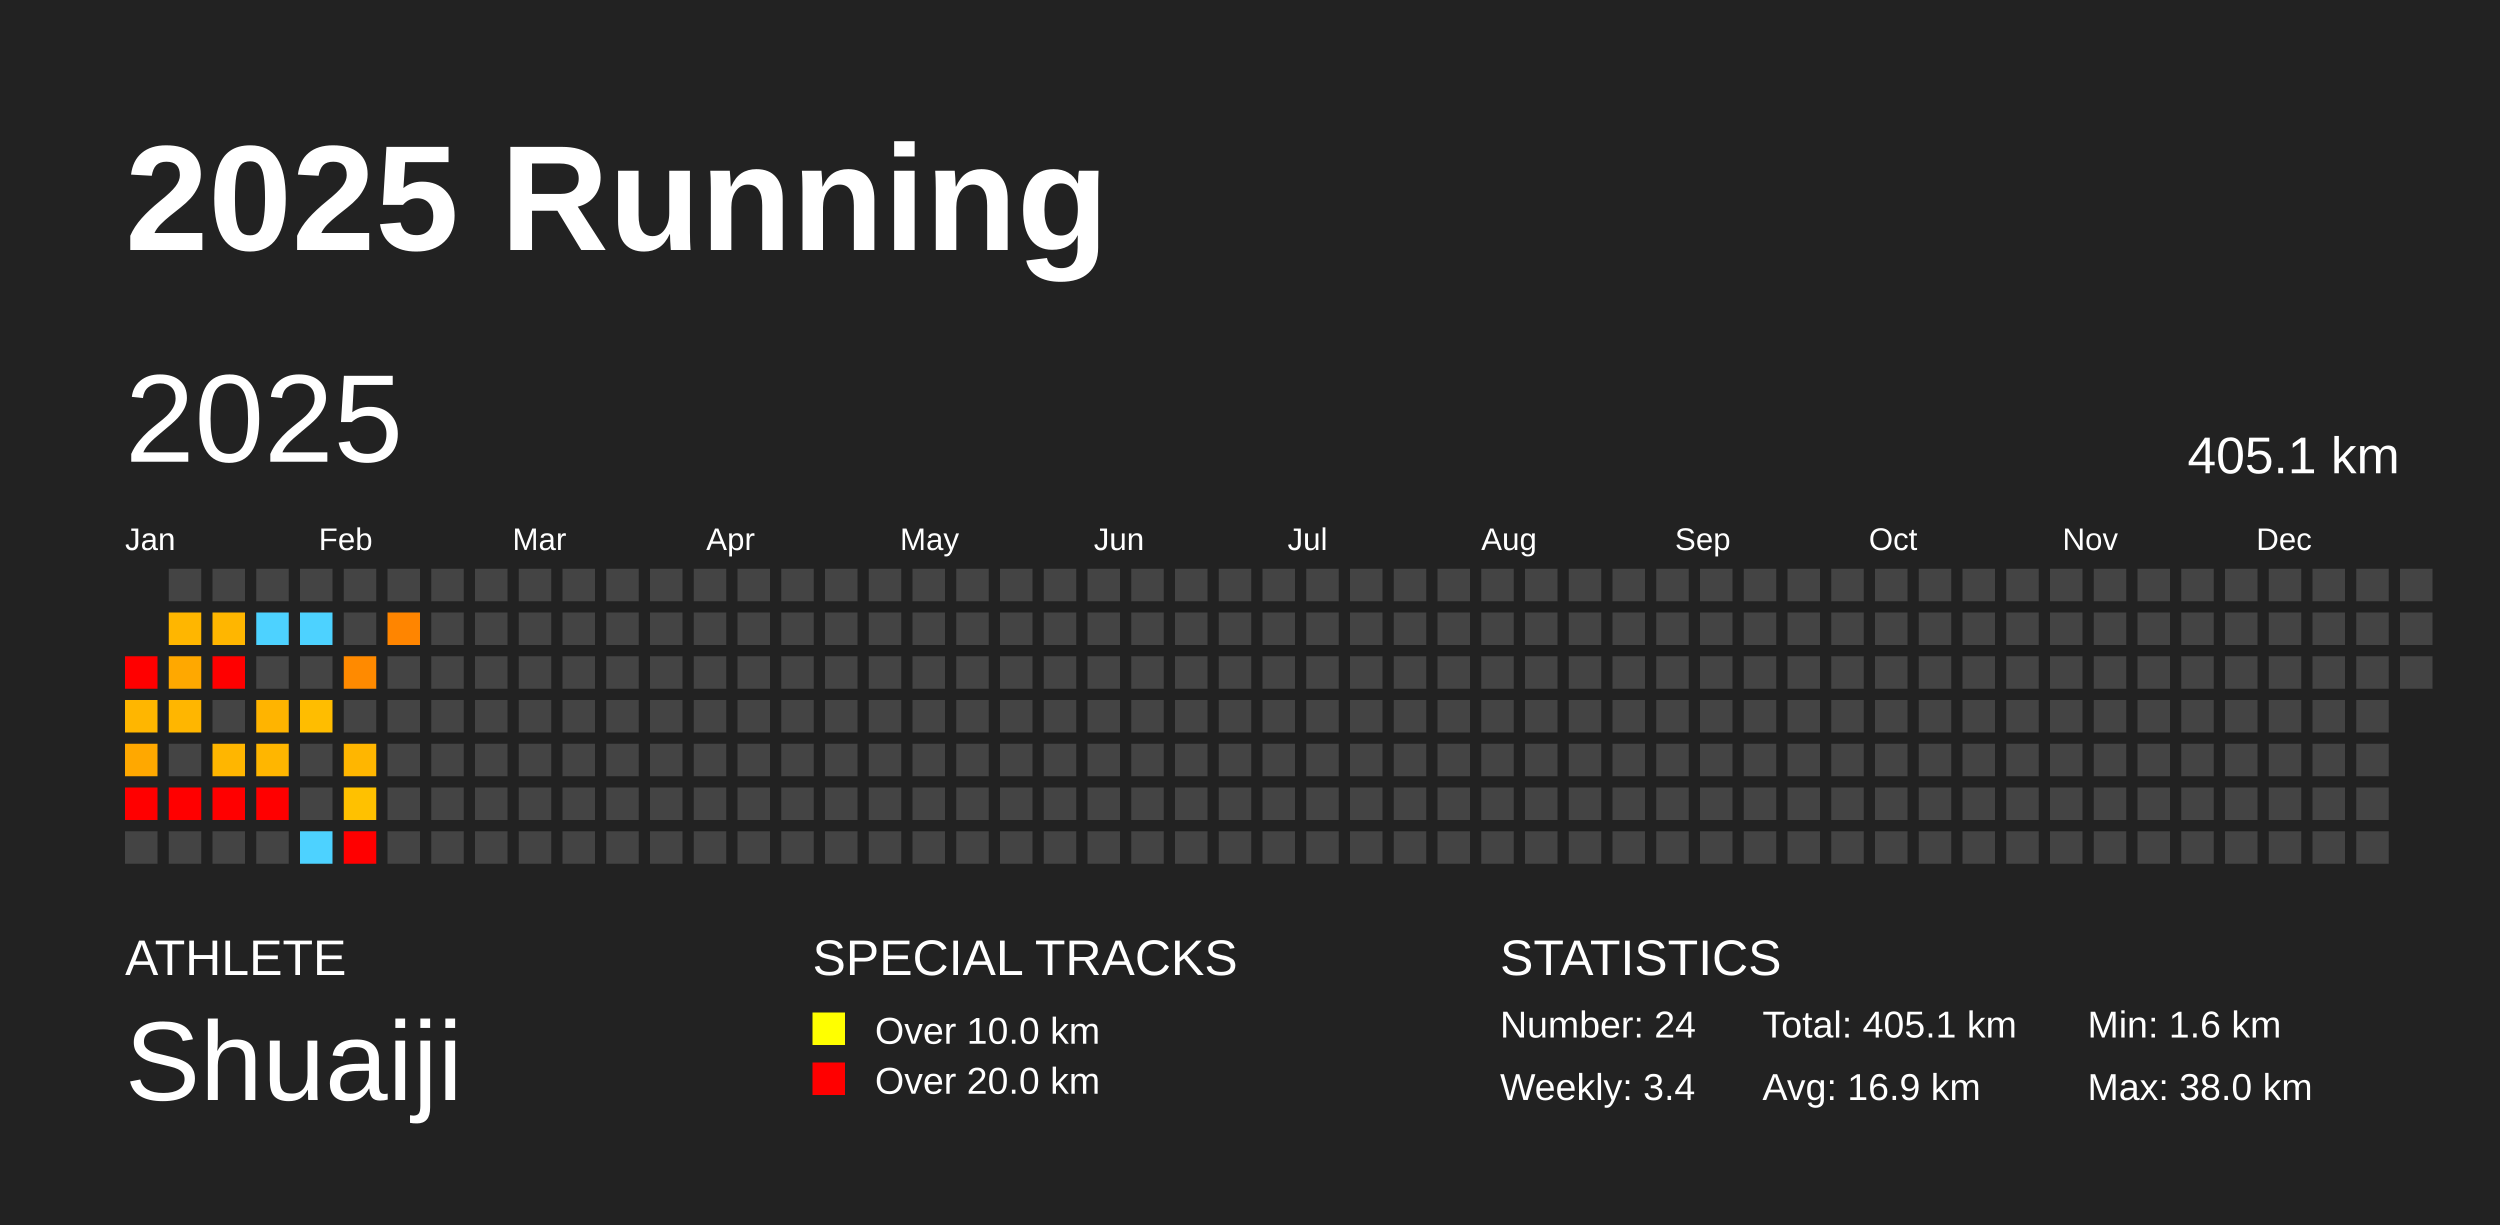
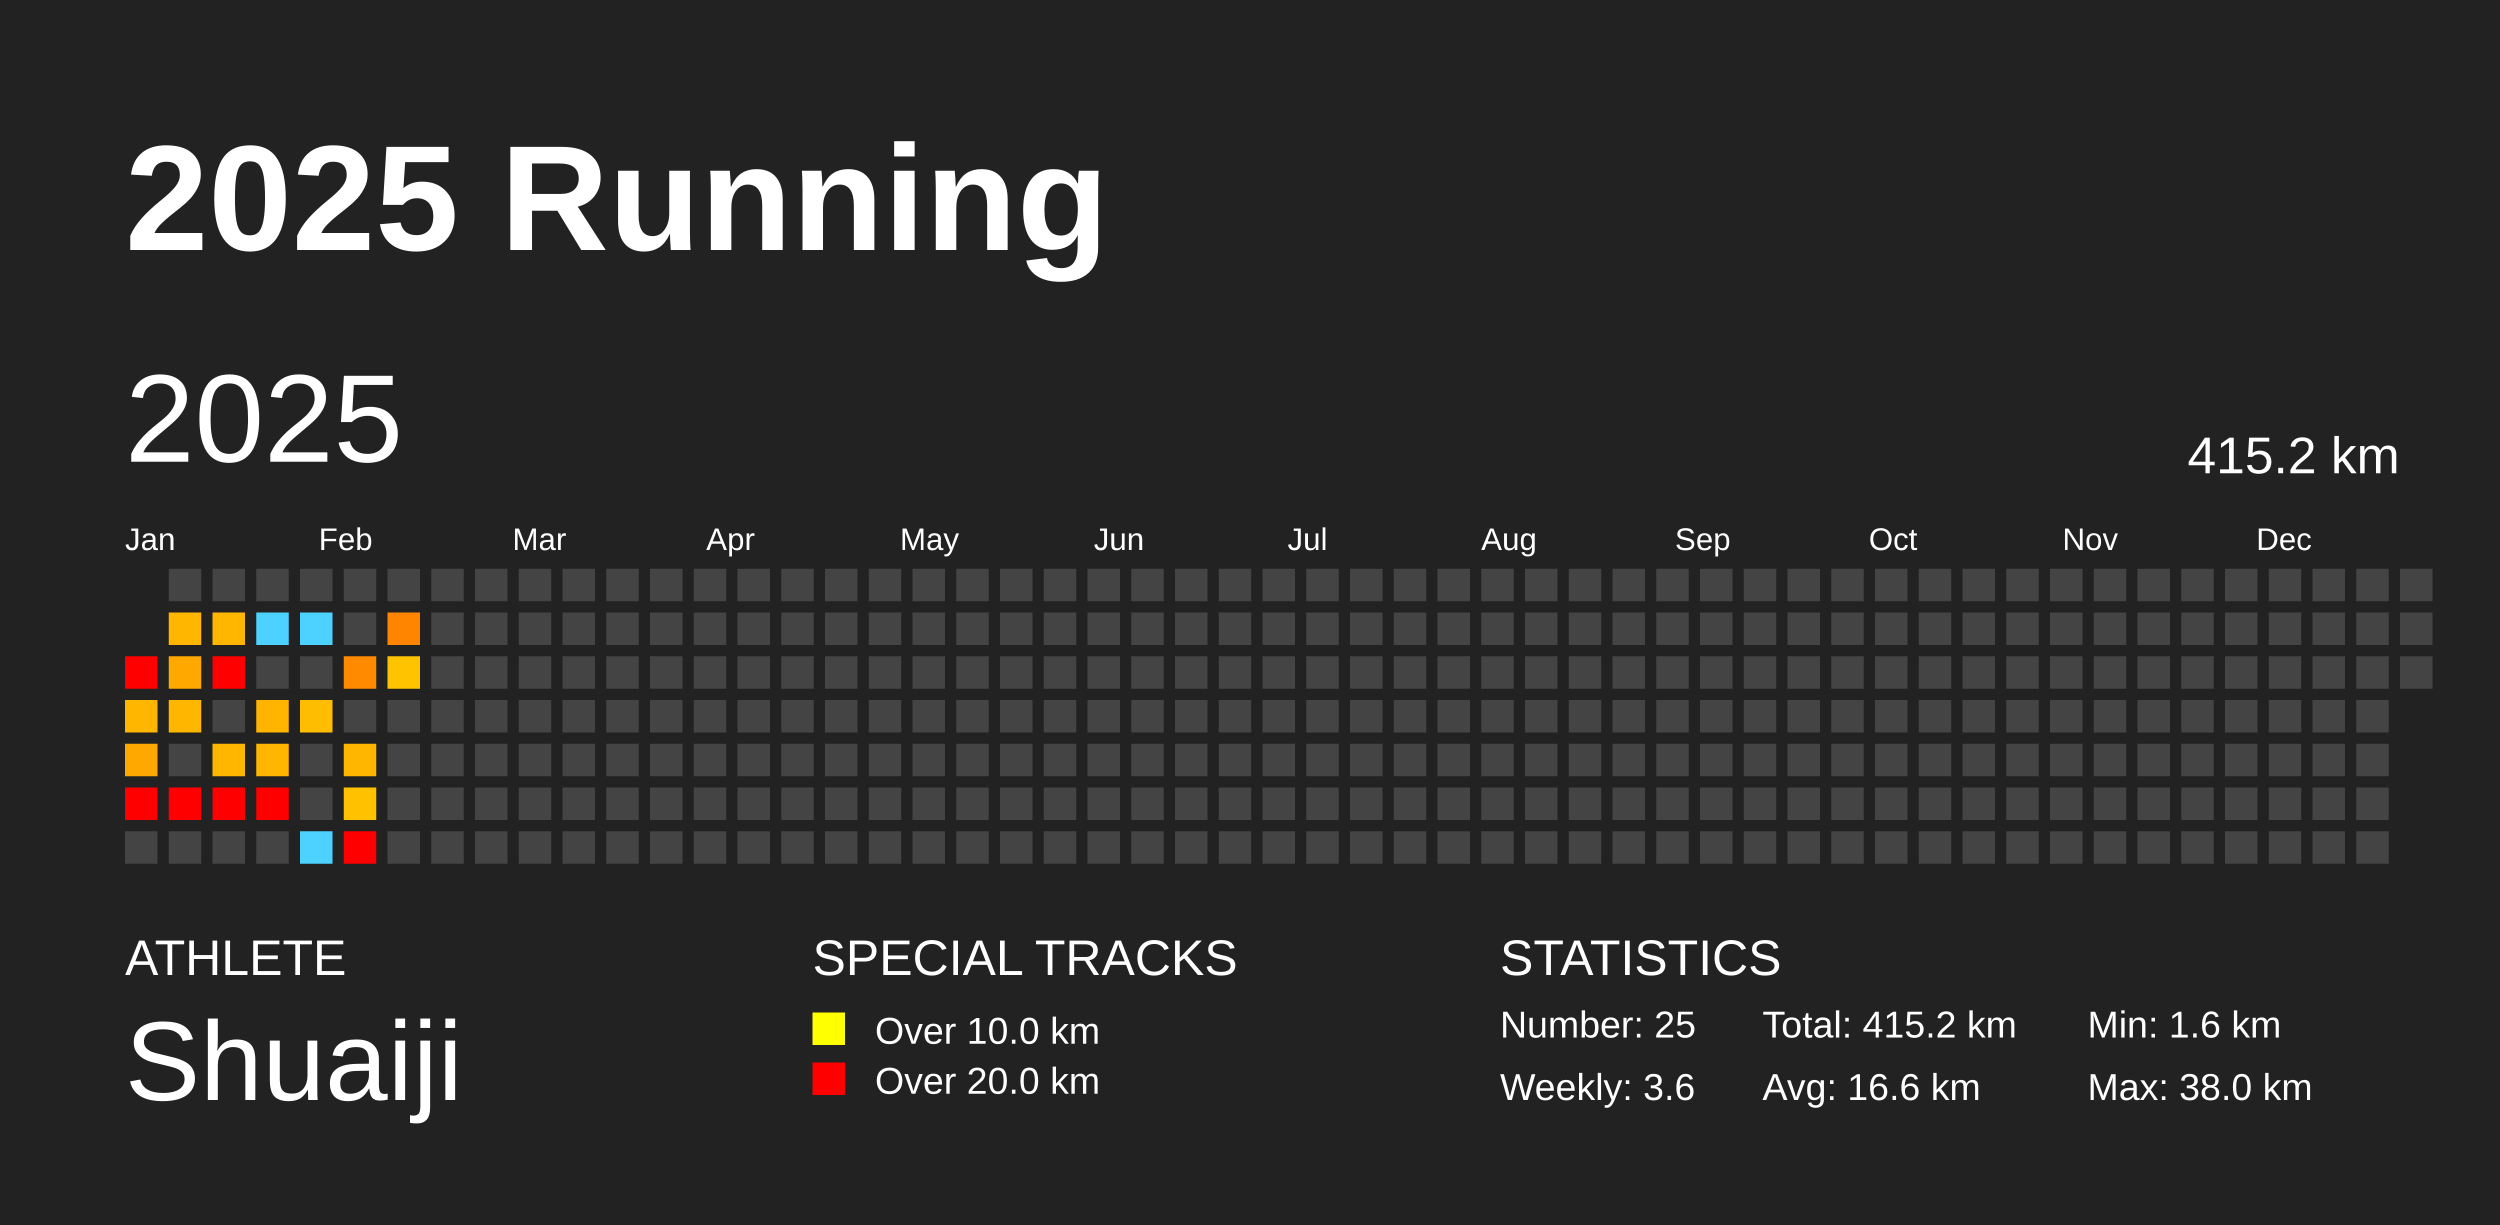
<svg xmlns="http://www.w3.org/2000/svg" baseProfile="full" height="98mm" version="1.1" viewBox="0,0,200,98" width="200mm">
  <defs />
  <rect fill="#222222" height="98" width="200" x="0" y="0" />
  <text fill="#FFFFFF" style="font-size:12px; font-family:Arial; font-weight:bold;" x="10" y="20">2025 Running</text>
  <text fill="#FFFFFF" style="font-size:4px; font-family:Arial" x="10" y="78">ATHLETE</text>
  <text fill="#FFFFFF" style="font-size:9px; font-family:Arial" x="10" y="88">Shuaiji</text>
  <text fill="#FFFFFF" style="font-size:4px; font-family:Arial" x="65" y="78">SPECIAL TRACKS</text>
  <rect fill="yellow" height="2.6" width="2.6" x="65" y="81" />
  <text fill="#FFFFFF" style="font-size:3px; font-family:Arial" x="70" y="83.5">Over 10.0 km</text>
  <rect fill="red" height="2.6" width="2.6" x="65" y="85" />
  <text fill="#FFFFFF" style="font-size:3px; font-family:Arial" x="70" y="87.5">Over 20.0 km</text>
  <text fill="#FFFFFF" style="font-size:4px; font-family:Arial" x="120" y="78">STATISTICS</text>
-   <text fill="#FFFFFF" style="font-size:3px; font-family:Arial" x="120" y="83">Number: 24</text>
-   <text fill="#FFFFFF" style="font-size:3px; font-family:Arial" x="120" y="88">Weekly: 3.4</text>
-   <text fill="#FFFFFF" style="font-size:3px; font-family:Arial" x="141" y="83">Total: 405.1 km</text>
-   <text fill="#FFFFFF" style="font-size:3px; font-family:Arial" x="141" y="88">Avg: 16.9 km</text>
+   <text fill="#FFFFFF" style="font-size:3px; font-family:Arial" x="120" y="83">Number: 25</text>
+   <text fill="#FFFFFF" style="font-size:3px; font-family:Arial" x="120" y="88">Weekly: 3.6</text>
+   <text fill="#FFFFFF" style="font-size:3px; font-family:Arial" x="141" y="83">Total: 415.2 km</text>
+   <text fill="#FFFFFF" style="font-size:3px; font-family:Arial" x="141" y="88">Avg: 16.6 km</text>
  <text fill="#FFFFFF" style="font-size:3px; font-family:Arial" x="167" y="83">Min: 1.6 km</text>
  <text fill="#FFFFFF" style="font-size:3px; font-family:Arial" x="167" y="88">Max: 38.0 km</text>
  <text dominant-baseline="hanging" fill="#FFFFFF" style="font-size:10.0px; font-family:Arial;" x="10" y="30">2025</text>
-   <text dominant-baseline="hanging" fill="#FFFFFF" style="font-size:4.125px; font-family:Arial;" x="175" y="35">405.1 km</text>
+   <text dominant-baseline="hanging" fill="#FFFFFF" style="font-size:4.125px; font-family:Arial;" x="175" y="35">415.2 km</text>
  <text fill="#FFFFFF" style="font-size:2.5px; font-family:Arial" x="10.0" y="44">Jan</text>
  <text fill="#FFFFFF" style="font-size:2.5px; font-family:Arial" x="25.5" y="44">Feb</text>
  <text fill="#FFFFFF" style="font-size:2.5px; font-family:Arial" x="41.0" y="44">Mar</text>
  <text fill="#FFFFFF" style="font-size:2.5px; font-family:Arial" x="56.5" y="44">Apr</text>
  <text fill="#FFFFFF" style="font-size:2.5px; font-family:Arial" x="72.0" y="44">May</text>
  <text fill="#FFFFFF" style="font-size:2.5px; font-family:Arial" x="87.5" y="44">Jun</text>
  <text fill="#FFFFFF" style="font-size:2.5px; font-family:Arial" x="103.0" y="44">Jul</text>
  <text fill="#FFFFFF" style="font-size:2.5px; font-family:Arial" x="118.5" y="44">Aug</text>
  <text fill="#FFFFFF" style="font-size:2.5px; font-family:Arial" x="134.0" y="44">Sep</text>
  <text fill="#FFFFFF" style="font-size:2.5px; font-family:Arial" x="149.5" y="44">Oct</text>
  <text fill="#FFFFFF" style="font-size:2.5px; font-family:Arial" x="165.0" y="44">Nov</text>
  <text fill="#FFFFFF" style="font-size:2.5px; font-family:Arial" x="180.5" y="44">Dec</text>
  <rect fill="red" height="2.6" width="2.6" x="10.0" y="52.5" />
  <rect fill="#ffb600" height="2.6" width="2.6" x="10.0" y="56.0" />
  <rect fill="#ffa800" height="2.6" width="2.6" x="10.0" y="59.5" />
  <rect fill="red" height="2.6" width="2.6" x="10.0" y="63.0" />
  <rect fill="#444444" height="2.6" width="2.6" x="10.0" y="66.5" />
  <rect fill="#444444" height="2.6" width="2.6" x="13.5" y="45.5" />
  <rect fill="#ffb600" height="2.6" width="2.6" x="13.5" y="49.0" />
  <rect fill="#ffa800" height="2.6" width="2.6" x="13.5" y="52.5" />
  <rect fill="#ffb600" height="2.6" width="2.6" x="13.5" y="56.0" />
  <rect fill="#444444" height="2.6" width="2.6" x="13.5" y="59.5" />
  <rect fill="red" height="2.6" width="2.6" x="13.5" y="63.0" />
  <rect fill="#444444" height="2.6" width="2.6" x="13.5" y="66.5" />
  <rect fill="#444444" height="2.6" width="2.6" x="17.0" y="45.5" />
  <rect fill="#ffb600" height="2.6" width="2.6" x="17.0" y="49.0" />
  <rect fill="red" height="2.6" width="2.6" x="17.0" y="52.5" />
  <rect fill="#444444" height="2.6" width="2.6" x="17.0" y="56.0" />
  <rect fill="#ffb600" height="2.6" width="2.6" x="17.0" y="59.5" />
  <rect fill="red" height="2.6" width="2.6" x="17.0" y="63.0" />
  <rect fill="#444444" height="2.6" width="2.6" x="17.0" y="66.5" />
  <rect fill="#444444" height="2.6" width="2.6" x="20.5" y="45.5" />
  <rect fill="#4dd2ff" height="2.6" width="2.6" x="20.5" y="49.0" />
  <rect fill="#444444" height="2.6" width="2.6" x="20.5" y="52.5" />
  <rect fill="#ffb400" height="2.6" width="2.6" x="20.5" y="56.0" />
  <rect fill="#ffb600" height="2.6" width="2.6" x="20.5" y="59.5" />
  <rect fill="red" height="2.6" width="2.6" x="20.5" y="63.0" />
  <rect fill="#444444" height="2.6" width="2.6" x="20.5" y="66.5" />
  <rect fill="#444444" height="2.6" width="2.6" x="24.0" y="45.5" />
  <rect fill="#4dd2ff" height="2.6" width="2.6" x="24.0" y="49.0" />
  <rect fill="#444444" height="2.6" width="2.6" x="24.0" y="52.5" />
  <rect fill="#ffbd00" height="2.6" width="2.6" x="24.0" y="56.0" />
  <rect fill="#444444" height="2.6" width="2.6" x="24.0" y="59.5" />
  <rect fill="#444444" height="2.6" width="2.6" x="24.0" y="63.0" />
  <rect fill="#4dd2ff" height="2.6" width="2.6" x="24.0" y="66.5" />
  <rect fill="#444444" height="2.6" width="2.6" x="27.5" y="45.5" />
  <rect fill="#444444" height="2.6" width="2.6" x="27.5" y="49.0" />
  <rect fill="#ff8a00" height="2.6" width="2.6" x="27.5" y="52.5" />
  <rect fill="#444444" height="2.6" width="2.6" x="27.5" y="56.0" />
  <rect fill="#ffb600" height="2.6" width="2.6" x="27.5" y="59.5" />
  <rect fill="#ffc100" height="2.6" width="2.6" x="27.5" y="63.0" />
  <rect fill="red" height="2.6" width="2.6" x="27.5" y="66.5" />
  <rect fill="#444444" height="2.6" width="2.6" x="31.0" y="45.5" />
  <rect fill="#ff8500" height="2.6" width="2.6" x="31.0" y="49.0" />
-   <rect fill="#444444" height="2.6" width="2.6" x="31.0" y="52.5" />
+   <rect fill="#ffc300" height="2.6" width="2.6" x="31.0" y="52.5" />
  <rect fill="#444444" height="2.6" width="2.6" x="31.0" y="56.0" />
  <rect fill="#444444" height="2.6" width="2.6" x="31.0" y="59.5" />
  <rect fill="#444444" height="2.6" width="2.6" x="31.0" y="63.0" />
  <rect fill="#444444" height="2.6" width="2.6" x="31.0" y="66.5" />
  <rect fill="#444444" height="2.6" width="2.6" x="34.5" y="45.5" />
  <rect fill="#444444" height="2.6" width="2.6" x="34.5" y="49.0" />
  <rect fill="#444444" height="2.6" width="2.6" x="34.5" y="52.5" />
  <rect fill="#444444" height="2.6" width="2.6" x="34.5" y="56.0" />
  <rect fill="#444444" height="2.6" width="2.6" x="34.5" y="59.5" />
  <rect fill="#444444" height="2.6" width="2.6" x="34.5" y="63.0" />
  <rect fill="#444444" height="2.6" width="2.6" x="34.5" y="66.5" />
  <rect fill="#444444" height="2.6" width="2.6" x="38.0" y="45.5" />
  <rect fill="#444444" height="2.6" width="2.6" x="38.0" y="49.0" />
  <rect fill="#444444" height="2.6" width="2.6" x="38.0" y="52.5" />
  <rect fill="#444444" height="2.6" width="2.6" x="38.0" y="56.0" />
  <rect fill="#444444" height="2.6" width="2.6" x="38.0" y="59.5" />
  <rect fill="#444444" height="2.6" width="2.6" x="38.0" y="63.0" />
  <rect fill="#444444" height="2.6" width="2.6" x="38.0" y="66.5" />
  <rect fill="#444444" height="2.6" width="2.6" x="41.5" y="45.5" />
  <rect fill="#444444" height="2.6" width="2.6" x="41.5" y="49.0" />
  <rect fill="#444444" height="2.6" width="2.6" x="41.5" y="52.5" />
  <rect fill="#444444" height="2.6" width="2.6" x="41.5" y="56.0" />
  <rect fill="#444444" height="2.6" width="2.6" x="41.5" y="59.5" />
  <rect fill="#444444" height="2.6" width="2.6" x="41.5" y="63.0" />
  <rect fill="#444444" height="2.6" width="2.6" x="41.5" y="66.5" />
  <rect fill="#444444" height="2.6" width="2.6" x="45.0" y="45.5" />
  <rect fill="#444444" height="2.6" width="2.6" x="45.0" y="49.0" />
  <rect fill="#444444" height="2.6" width="2.6" x="45.0" y="52.5" />
  <rect fill="#444444" height="2.6" width="2.6" x="45.0" y="56.0" />
  <rect fill="#444444" height="2.6" width="2.6" x="45.0" y="59.5" />
  <rect fill="#444444" height="2.6" width="2.6" x="45.0" y="63.0" />
  <rect fill="#444444" height="2.6" width="2.6" x="45.0" y="66.5" />
  <rect fill="#444444" height="2.6" width="2.6" x="48.5" y="45.5" />
  <rect fill="#444444" height="2.6" width="2.6" x="48.5" y="49.0" />
  <rect fill="#444444" height="2.6" width="2.6" x="48.5" y="52.5" />
  <rect fill="#444444" height="2.6" width="2.6" x="48.5" y="56.0" />
  <rect fill="#444444" height="2.6" width="2.6" x="48.5" y="59.5" />
  <rect fill="#444444" height="2.6" width="2.6" x="48.5" y="63.0" />
  <rect fill="#444444" height="2.6" width="2.6" x="48.5" y="66.5" />
  <rect fill="#444444" height="2.6" width="2.6" x="52.0" y="45.5" />
  <rect fill="#444444" height="2.6" width="2.6" x="52.0" y="49.0" />
  <rect fill="#444444" height="2.6" width="2.6" x="52.0" y="52.5" />
  <rect fill="#444444" height="2.6" width="2.6" x="52.0" y="56.0" />
  <rect fill="#444444" height="2.6" width="2.6" x="52.0" y="59.5" />
  <rect fill="#444444" height="2.6" width="2.6" x="52.0" y="63.0" />
  <rect fill="#444444" height="2.6" width="2.6" x="52.0" y="66.5" />
  <rect fill="#444444" height="2.6" width="2.6" x="55.5" y="45.5" />
  <rect fill="#444444" height="2.6" width="2.6" x="55.5" y="49.0" />
  <rect fill="#444444" height="2.6" width="2.6" x="55.5" y="52.5" />
  <rect fill="#444444" height="2.6" width="2.6" x="55.5" y="56.0" />
  <rect fill="#444444" height="2.6" width="2.6" x="55.5" y="59.5" />
  <rect fill="#444444" height="2.6" width="2.6" x="55.5" y="63.0" />
  <rect fill="#444444" height="2.6" width="2.6" x="55.5" y="66.5" />
  <rect fill="#444444" height="2.6" width="2.6" x="59.0" y="45.5" />
  <rect fill="#444444" height="2.6" width="2.6" x="59.0" y="49.0" />
  <rect fill="#444444" height="2.6" width="2.6" x="59.0" y="52.5" />
  <rect fill="#444444" height="2.6" width="2.6" x="59.0" y="56.0" />
  <rect fill="#444444" height="2.6" width="2.6" x="59.0" y="59.5" />
  <rect fill="#444444" height="2.6" width="2.6" x="59.0" y="63.0" />
  <rect fill="#444444" height="2.6" width="2.6" x="59.0" y="66.5" />
  <rect fill="#444444" height="2.6" width="2.6" x="62.5" y="45.5" />
  <rect fill="#444444" height="2.6" width="2.6" x="62.5" y="49.0" />
  <rect fill="#444444" height="2.6" width="2.6" x="62.5" y="52.5" />
  <rect fill="#444444" height="2.6" width="2.6" x="62.5" y="56.0" />
  <rect fill="#444444" height="2.6" width="2.6" x="62.5" y="59.5" />
  <rect fill="#444444" height="2.6" width="2.6" x="62.5" y="63.0" />
  <rect fill="#444444" height="2.6" width="2.6" x="62.5" y="66.5" />
  <rect fill="#444444" height="2.6" width="2.6" x="66.0" y="45.5" />
  <rect fill="#444444" height="2.6" width="2.6" x="66.0" y="49.0" />
  <rect fill="#444444" height="2.6" width="2.6" x="66.0" y="52.5" />
  <rect fill="#444444" height="2.6" width="2.6" x="66.0" y="56.0" />
  <rect fill="#444444" height="2.6" width="2.6" x="66.0" y="59.5" />
  <rect fill="#444444" height="2.6" width="2.6" x="66.0" y="63.0" />
  <rect fill="#444444" height="2.6" width="2.6" x="66.0" y="66.5" />
  <rect fill="#444444" height="2.6" width="2.6" x="69.5" y="45.5" />
  <rect fill="#444444" height="2.6" width="2.6" x="69.5" y="49.0" />
  <rect fill="#444444" height="2.6" width="2.6" x="69.5" y="52.5" />
  <rect fill="#444444" height="2.6" width="2.6" x="69.5" y="56.0" />
  <rect fill="#444444" height="2.6" width="2.6" x="69.5" y="59.5" />
  <rect fill="#444444" height="2.6" width="2.6" x="69.5" y="63.0" />
  <rect fill="#444444" height="2.6" width="2.6" x="69.5" y="66.5" />
  <rect fill="#444444" height="2.6" width="2.6" x="73.0" y="45.5" />
  <rect fill="#444444" height="2.6" width="2.6" x="73.0" y="49.0" />
  <rect fill="#444444" height="2.6" width="2.6" x="73.0" y="52.5" />
  <rect fill="#444444" height="2.6" width="2.6" x="73.0" y="56.0" />
  <rect fill="#444444" height="2.6" width="2.6" x="73.0" y="59.5" />
  <rect fill="#444444" height="2.6" width="2.6" x="73.0" y="63.0" />
  <rect fill="#444444" height="2.6" width="2.6" x="73.0" y="66.5" />
  <rect fill="#444444" height="2.6" width="2.6" x="76.5" y="45.5" />
  <rect fill="#444444" height="2.6" width="2.6" x="76.5" y="49.0" />
  <rect fill="#444444" height="2.6" width="2.6" x="76.5" y="52.5" />
  <rect fill="#444444" height="2.6" width="2.6" x="76.5" y="56.0" />
  <rect fill="#444444" height="2.6" width="2.6" x="76.5" y="59.5" />
  <rect fill="#444444" height="2.6" width="2.6" x="76.5" y="63.0" />
  <rect fill="#444444" height="2.6" width="2.6" x="76.5" y="66.5" />
  <rect fill="#444444" height="2.6" width="2.6" x="80.0" y="45.5" />
  <rect fill="#444444" height="2.6" width="2.6" x="80.0" y="49.0" />
  <rect fill="#444444" height="2.6" width="2.6" x="80.0" y="52.5" />
  <rect fill="#444444" height="2.6" width="2.6" x="80.0" y="56.0" />
  <rect fill="#444444" height="2.6" width="2.6" x="80.0" y="59.5" />
  <rect fill="#444444" height="2.6" width="2.6" x="80.0" y="63.0" />
  <rect fill="#444444" height="2.6" width="2.6" x="80.0" y="66.5" />
  <rect fill="#444444" height="2.6" width="2.6" x="83.5" y="45.5" />
  <rect fill="#444444" height="2.6" width="2.6" x="83.5" y="49.0" />
  <rect fill="#444444" height="2.6" width="2.6" x="83.5" y="52.5" />
  <rect fill="#444444" height="2.6" width="2.6" x="83.5" y="56.0" />
  <rect fill="#444444" height="2.6" width="2.6" x="83.5" y="59.5" />
  <rect fill="#444444" height="2.6" width="2.6" x="83.5" y="63.0" />
  <rect fill="#444444" height="2.6" width="2.6" x="83.5" y="66.5" />
  <rect fill="#444444" height="2.6" width="2.6" x="87.0" y="45.5" />
  <rect fill="#444444" height="2.6" width="2.6" x="87.0" y="49.0" />
  <rect fill="#444444" height="2.6" width="2.6" x="87.0" y="52.5" />
  <rect fill="#444444" height="2.6" width="2.6" x="87.0" y="56.0" />
  <rect fill="#444444" height="2.6" width="2.6" x="87.0" y="59.5" />
  <rect fill="#444444" height="2.6" width="2.6" x="87.0" y="63.0" />
  <rect fill="#444444" height="2.6" width="2.6" x="87.0" y="66.5" />
  <rect fill="#444444" height="2.6" width="2.6" x="90.5" y="45.5" />
  <rect fill="#444444" height="2.6" width="2.6" x="90.5" y="49.0" />
  <rect fill="#444444" height="2.6" width="2.6" x="90.5" y="52.5" />
  <rect fill="#444444" height="2.6" width="2.6" x="90.5" y="56.0" />
  <rect fill="#444444" height="2.6" width="2.6" x="90.5" y="59.5" />
  <rect fill="#444444" height="2.6" width="2.6" x="90.5" y="63.0" />
  <rect fill="#444444" height="2.6" width="2.6" x="90.5" y="66.5" />
  <rect fill="#444444" height="2.6" width="2.6" x="94.0" y="45.5" />
  <rect fill="#444444" height="2.6" width="2.6" x="94.0" y="49.0" />
  <rect fill="#444444" height="2.6" width="2.6" x="94.0" y="52.5" />
  <rect fill="#444444" height="2.6" width="2.6" x="94.0" y="56.0" />
  <rect fill="#444444" height="2.6" width="2.6" x="94.0" y="59.5" />
  <rect fill="#444444" height="2.6" width="2.6" x="94.0" y="63.0" />
  <rect fill="#444444" height="2.6" width="2.6" x="94.0" y="66.5" />
  <rect fill="#444444" height="2.6" width="2.6" x="97.5" y="45.5" />
  <rect fill="#444444" height="2.6" width="2.6" x="97.5" y="49.0" />
  <rect fill="#444444" height="2.6" width="2.6" x="97.5" y="52.5" />
  <rect fill="#444444" height="2.6" width="2.6" x="97.5" y="56.0" />
  <rect fill="#444444" height="2.6" width="2.6" x="97.5" y="59.5" />
  <rect fill="#444444" height="2.6" width="2.6" x="97.5" y="63.0" />
  <rect fill="#444444" height="2.6" width="2.6" x="97.5" y="66.5" />
  <rect fill="#444444" height="2.6" width="2.6" x="101.0" y="45.5" />
  <rect fill="#444444" height="2.6" width="2.6" x="101.0" y="49.0" />
  <rect fill="#444444" height="2.6" width="2.6" x="101.0" y="52.5" />
  <rect fill="#444444" height="2.6" width="2.6" x="101.0" y="56.0" />
  <rect fill="#444444" height="2.6" width="2.6" x="101.0" y="59.5" />
  <rect fill="#444444" height="2.6" width="2.6" x="101.0" y="63.0" />
  <rect fill="#444444" height="2.6" width="2.6" x="101.0" y="66.5" />
  <rect fill="#444444" height="2.6" width="2.6" x="104.5" y="45.5" />
  <rect fill="#444444" height="2.6" width="2.6" x="104.5" y="49.0" />
  <rect fill="#444444" height="2.6" width="2.6" x="104.5" y="52.5" />
  <rect fill="#444444" height="2.6" width="2.6" x="104.5" y="56.0" />
  <rect fill="#444444" height="2.6" width="2.6" x="104.5" y="59.5" />
  <rect fill="#444444" height="2.6" width="2.6" x="104.5" y="63.0" />
  <rect fill="#444444" height="2.6" width="2.6" x="104.5" y="66.5" />
  <rect fill="#444444" height="2.6" width="2.6" x="108.0" y="45.5" />
  <rect fill="#444444" height="2.6" width="2.6" x="108.0" y="49.0" />
  <rect fill="#444444" height="2.6" width="2.6" x="108.0" y="52.5" />
  <rect fill="#444444" height="2.6" width="2.6" x="108.0" y="56.0" />
  <rect fill="#444444" height="2.6" width="2.6" x="108.0" y="59.5" />
  <rect fill="#444444" height="2.6" width="2.6" x="108.0" y="63.0" />
  <rect fill="#444444" height="2.6" width="2.6" x="108.0" y="66.5" />
  <rect fill="#444444" height="2.6" width="2.6" x="111.5" y="45.5" />
  <rect fill="#444444" height="2.6" width="2.6" x="111.5" y="49.0" />
  <rect fill="#444444" height="2.6" width="2.6" x="111.5" y="52.5" />
  <rect fill="#444444" height="2.6" width="2.6" x="111.5" y="56.0" />
  <rect fill="#444444" height="2.6" width="2.6" x="111.5" y="59.5" />
  <rect fill="#444444" height="2.6" width="2.6" x="111.5" y="63.0" />
  <rect fill="#444444" height="2.6" width="2.6" x="111.5" y="66.5" />
  <rect fill="#444444" height="2.6" width="2.6" x="115.0" y="45.5" />
  <rect fill="#444444" height="2.6" width="2.6" x="115.0" y="49.0" />
  <rect fill="#444444" height="2.6" width="2.6" x="115.0" y="52.5" />
  <rect fill="#444444" height="2.6" width="2.6" x="115.0" y="56.0" />
  <rect fill="#444444" height="2.6" width="2.6" x="115.0" y="59.5" />
  <rect fill="#444444" height="2.6" width="2.6" x="115.0" y="63.0" />
  <rect fill="#444444" height="2.6" width="2.6" x="115.0" y="66.5" />
  <rect fill="#444444" height="2.6" width="2.6" x="118.5" y="45.5" />
  <rect fill="#444444" height="2.6" width="2.6" x="118.5" y="49.0" />
  <rect fill="#444444" height="2.6" width="2.6" x="118.5" y="52.5" />
  <rect fill="#444444" height="2.6" width="2.6" x="118.5" y="56.0" />
  <rect fill="#444444" height="2.6" width="2.6" x="118.5" y="59.5" />
  <rect fill="#444444" height="2.6" width="2.6" x="118.5" y="63.0" />
  <rect fill="#444444" height="2.6" width="2.6" x="118.5" y="66.5" />
  <rect fill="#444444" height="2.6" width="2.6" x="122.0" y="45.5" />
  <rect fill="#444444" height="2.6" width="2.6" x="122.0" y="49.0" />
  <rect fill="#444444" height="2.6" width="2.6" x="122.0" y="52.5" />
  <rect fill="#444444" height="2.6" width="2.6" x="122.0" y="56.0" />
  <rect fill="#444444" height="2.6" width="2.6" x="122.0" y="59.5" />
  <rect fill="#444444" height="2.6" width="2.6" x="122.0" y="63.0" />
  <rect fill="#444444" height="2.6" width="2.6" x="122.0" y="66.5" />
  <rect fill="#444444" height="2.6" width="2.6" x="125.5" y="45.5" />
  <rect fill="#444444" height="2.6" width="2.6" x="125.5" y="49.0" />
  <rect fill="#444444" height="2.6" width="2.6" x="125.5" y="52.5" />
  <rect fill="#444444" height="2.6" width="2.6" x="125.5" y="56.0" />
  <rect fill="#444444" height="2.6" width="2.6" x="125.5" y="59.5" />
  <rect fill="#444444" height="2.6" width="2.6" x="125.5" y="63.0" />
  <rect fill="#444444" height="2.6" width="2.6" x="125.5" y="66.5" />
  <rect fill="#444444" height="2.6" width="2.6" x="129.0" y="45.5" />
  <rect fill="#444444" height="2.6" width="2.6" x="129.0" y="49.0" />
  <rect fill="#444444" height="2.6" width="2.6" x="129.0" y="52.5" />
  <rect fill="#444444" height="2.6" width="2.6" x="129.0" y="56.0" />
  <rect fill="#444444" height="2.6" width="2.6" x="129.0" y="59.5" />
  <rect fill="#444444" height="2.6" width="2.6" x="129.0" y="63.0" />
  <rect fill="#444444" height="2.6" width="2.6" x="129.0" y="66.5" />
  <rect fill="#444444" height="2.6" width="2.6" x="132.5" y="45.5" />
  <rect fill="#444444" height="2.6" width="2.6" x="132.5" y="49.0" />
  <rect fill="#444444" height="2.6" width="2.6" x="132.5" y="52.5" />
  <rect fill="#444444" height="2.6" width="2.6" x="132.5" y="56.0" />
  <rect fill="#444444" height="2.6" width="2.6" x="132.5" y="59.5" />
  <rect fill="#444444" height="2.6" width="2.6" x="132.5" y="63.0" />
  <rect fill="#444444" height="2.6" width="2.6" x="132.5" y="66.5" />
  <rect fill="#444444" height="2.6" width="2.6" x="136.0" y="45.5" />
  <rect fill="#444444" height="2.6" width="2.6" x="136.0" y="49.0" />
  <rect fill="#444444" height="2.6" width="2.6" x="136.0" y="52.5" />
  <rect fill="#444444" height="2.6" width="2.6" x="136.0" y="56.0" />
  <rect fill="#444444" height="2.6" width="2.6" x="136.0" y="59.5" />
  <rect fill="#444444" height="2.6" width="2.6" x="136.0" y="63.0" />
  <rect fill="#444444" height="2.6" width="2.6" x="136.0" y="66.5" />
  <rect fill="#444444" height="2.6" width="2.6" x="139.5" y="45.5" />
  <rect fill="#444444" height="2.6" width="2.6" x="139.5" y="49.0" />
  <rect fill="#444444" height="2.6" width="2.6" x="139.5" y="52.5" />
  <rect fill="#444444" height="2.6" width="2.6" x="139.5" y="56.0" />
  <rect fill="#444444" height="2.6" width="2.6" x="139.5" y="59.5" />
  <rect fill="#444444" height="2.6" width="2.6" x="139.5" y="63.0" />
  <rect fill="#444444" height="2.6" width="2.6" x="139.5" y="66.5" />
  <rect fill="#444444" height="2.6" width="2.6" x="143.0" y="45.5" />
  <rect fill="#444444" height="2.6" width="2.6" x="143.0" y="49.0" />
  <rect fill="#444444" height="2.6" width="2.6" x="143.0" y="52.5" />
  <rect fill="#444444" height="2.6" width="2.6" x="143.0" y="56.0" />
  <rect fill="#444444" height="2.6" width="2.6" x="143.0" y="59.5" />
  <rect fill="#444444" height="2.6" width="2.6" x="143.0" y="63.0" />
  <rect fill="#444444" height="2.6" width="2.6" x="143.0" y="66.5" />
  <rect fill="#444444" height="2.6" width="2.6" x="146.5" y="45.5" />
  <rect fill="#444444" height="2.6" width="2.6" x="146.5" y="49.0" />
  <rect fill="#444444" height="2.6" width="2.6" x="146.5" y="52.5" />
  <rect fill="#444444" height="2.6" width="2.6" x="146.5" y="56.0" />
  <rect fill="#444444" height="2.6" width="2.6" x="146.5" y="59.5" />
  <rect fill="#444444" height="2.6" width="2.6" x="146.5" y="63.0" />
  <rect fill="#444444" height="2.6" width="2.6" x="146.5" y="66.5" />
  <rect fill="#444444" height="2.6" width="2.6" x="150.0" y="45.5" />
  <rect fill="#444444" height="2.6" width="2.6" x="150.0" y="49.0" />
  <rect fill="#444444" height="2.6" width="2.6" x="150.0" y="52.5" />
  <rect fill="#444444" height="2.6" width="2.6" x="150.0" y="56.0" />
  <rect fill="#444444" height="2.6" width="2.6" x="150.0" y="59.5" />
  <rect fill="#444444" height="2.6" width="2.6" x="150.0" y="63.0" />
  <rect fill="#444444" height="2.6" width="2.6" x="150.0" y="66.5" />
  <rect fill="#444444" height="2.6" width="2.6" x="153.5" y="45.5" />
  <rect fill="#444444" height="2.6" width="2.6" x="153.5" y="49.0" />
  <rect fill="#444444" height="2.6" width="2.6" x="153.5" y="52.5" />
  <rect fill="#444444" height="2.6" width="2.6" x="153.5" y="56.0" />
  <rect fill="#444444" height="2.6" width="2.6" x="153.5" y="59.5" />
  <rect fill="#444444" height="2.6" width="2.6" x="153.5" y="63.0" />
  <rect fill="#444444" height="2.6" width="2.6" x="153.5" y="66.5" />
  <rect fill="#444444" height="2.6" width="2.6" x="157.0" y="45.5" />
  <rect fill="#444444" height="2.6" width="2.6" x="157.0" y="49.0" />
  <rect fill="#444444" height="2.6" width="2.6" x="157.0" y="52.5" />
  <rect fill="#444444" height="2.6" width="2.6" x="157.0" y="56.0" />
  <rect fill="#444444" height="2.6" width="2.6" x="157.0" y="59.5" />
  <rect fill="#444444" height="2.6" width="2.6" x="157.0" y="63.0" />
  <rect fill="#444444" height="2.6" width="2.6" x="157.0" y="66.5" />
  <rect fill="#444444" height="2.6" width="2.6" x="160.5" y="45.5" />
  <rect fill="#444444" height="2.6" width="2.6" x="160.5" y="49.0" />
  <rect fill="#444444" height="2.6" width="2.6" x="160.5" y="52.5" />
  <rect fill="#444444" height="2.6" width="2.6" x="160.5" y="56.0" />
  <rect fill="#444444" height="2.6" width="2.6" x="160.5" y="59.5" />
  <rect fill="#444444" height="2.6" width="2.6" x="160.5" y="63.0" />
  <rect fill="#444444" height="2.6" width="2.6" x="160.5" y="66.5" />
  <rect fill="#444444" height="2.6" width="2.6" x="164.0" y="45.5" />
  <rect fill="#444444" height="2.6" width="2.6" x="164.0" y="49.0" />
  <rect fill="#444444" height="2.6" width="2.6" x="164.0" y="52.5" />
  <rect fill="#444444" height="2.6" width="2.6" x="164.0" y="56.0" />
  <rect fill="#444444" height="2.6" width="2.6" x="164.0" y="59.5" />
  <rect fill="#444444" height="2.6" width="2.6" x="164.0" y="63.0" />
  <rect fill="#444444" height="2.6" width="2.6" x="164.0" y="66.5" />
  <rect fill="#444444" height="2.6" width="2.6" x="167.5" y="45.5" />
  <rect fill="#444444" height="2.6" width="2.6" x="167.5" y="49.0" />
  <rect fill="#444444" height="2.6" width="2.6" x="167.5" y="52.5" />
  <rect fill="#444444" height="2.6" width="2.6" x="167.5" y="56.0" />
  <rect fill="#444444" height="2.6" width="2.6" x="167.5" y="59.5" />
  <rect fill="#444444" height="2.6" width="2.6" x="167.5" y="63.0" />
  <rect fill="#444444" height="2.6" width="2.6" x="167.5" y="66.5" />
  <rect fill="#444444" height="2.6" width="2.6" x="171.0" y="45.5" />
  <rect fill="#444444" height="2.6" width="2.6" x="171.0" y="49.0" />
  <rect fill="#444444" height="2.6" width="2.6" x="171.0" y="52.5" />
  <rect fill="#444444" height="2.6" width="2.6" x="171.0" y="56.0" />
  <rect fill="#444444" height="2.6" width="2.6" x="171.0" y="59.5" />
  <rect fill="#444444" height="2.6" width="2.6" x="171.0" y="63.0" />
  <rect fill="#444444" height="2.6" width="2.6" x="171.0" y="66.5" />
  <rect fill="#444444" height="2.6" width="2.6" x="174.5" y="45.5" />
  <rect fill="#444444" height="2.6" width="2.6" x="174.5" y="49.0" />
  <rect fill="#444444" height="2.6" width="2.6" x="174.5" y="52.5" />
  <rect fill="#444444" height="2.6" width="2.6" x="174.5" y="56.0" />
  <rect fill="#444444" height="2.6" width="2.6" x="174.5" y="59.5" />
  <rect fill="#444444" height="2.6" width="2.6" x="174.5" y="63.0" />
  <rect fill="#444444" height="2.6" width="2.6" x="174.5" y="66.5" />
  <rect fill="#444444" height="2.6" width="2.6" x="178.0" y="45.5" />
  <rect fill="#444444" height="2.6" width="2.6" x="178.0" y="49.0" />
  <rect fill="#444444" height="2.6" width="2.6" x="178.0" y="52.5" />
  <rect fill="#444444" height="2.6" width="2.6" x="178.0" y="56.0" />
  <rect fill="#444444" height="2.6" width="2.6" x="178.0" y="59.5" />
  <rect fill="#444444" height="2.6" width="2.6" x="178.0" y="63.0" />
  <rect fill="#444444" height="2.6" width="2.6" x="178.0" y="66.5" />
  <rect fill="#444444" height="2.6" width="2.6" x="181.5" y="45.5" />
  <rect fill="#444444" height="2.6" width="2.6" x="181.5" y="49.0" />
  <rect fill="#444444" height="2.6" width="2.6" x="181.5" y="52.5" />
  <rect fill="#444444" height="2.6" width="2.6" x="181.5" y="56.0" />
  <rect fill="#444444" height="2.6" width="2.6" x="181.5" y="59.5" />
  <rect fill="#444444" height="2.6" width="2.6" x="181.5" y="63.0" />
  <rect fill="#444444" height="2.6" width="2.6" x="181.5" y="66.5" />
  <rect fill="#444444" height="2.6" width="2.6" x="185.0" y="45.5" />
  <rect fill="#444444" height="2.6" width="2.6" x="185.0" y="49.0" />
  <rect fill="#444444" height="2.6" width="2.6" x="185.0" y="52.5" />
  <rect fill="#444444" height="2.6" width="2.6" x="185.0" y="56.0" />
  <rect fill="#444444" height="2.6" width="2.6" x="185.0" y="59.5" />
  <rect fill="#444444" height="2.6" width="2.6" x="185.0" y="63.0" />
  <rect fill="#444444" height="2.6" width="2.6" x="185.0" y="66.5" />
  <rect fill="#444444" height="2.6" width="2.6" x="188.5" y="45.5" />
  <rect fill="#444444" height="2.6" width="2.6" x="188.5" y="49.0" />
  <rect fill="#444444" height="2.6" width="2.6" x="188.5" y="52.5" />
  <rect fill="#444444" height="2.6" width="2.6" x="188.5" y="56.0" />
  <rect fill="#444444" height="2.6" width="2.6" x="188.5" y="59.5" />
  <rect fill="#444444" height="2.6" width="2.6" x="188.5" y="63.0" />
  <rect fill="#444444" height="2.6" width="2.6" x="188.5" y="66.5" />
  <rect fill="#444444" height="2.6" width="2.6" x="192.0" y="45.5" />
  <rect fill="#444444" height="2.6" width="2.6" x="192.0" y="49.0" />
  <rect fill="#444444" height="2.6" width="2.6" x="192.0" y="52.5" />
</svg>
